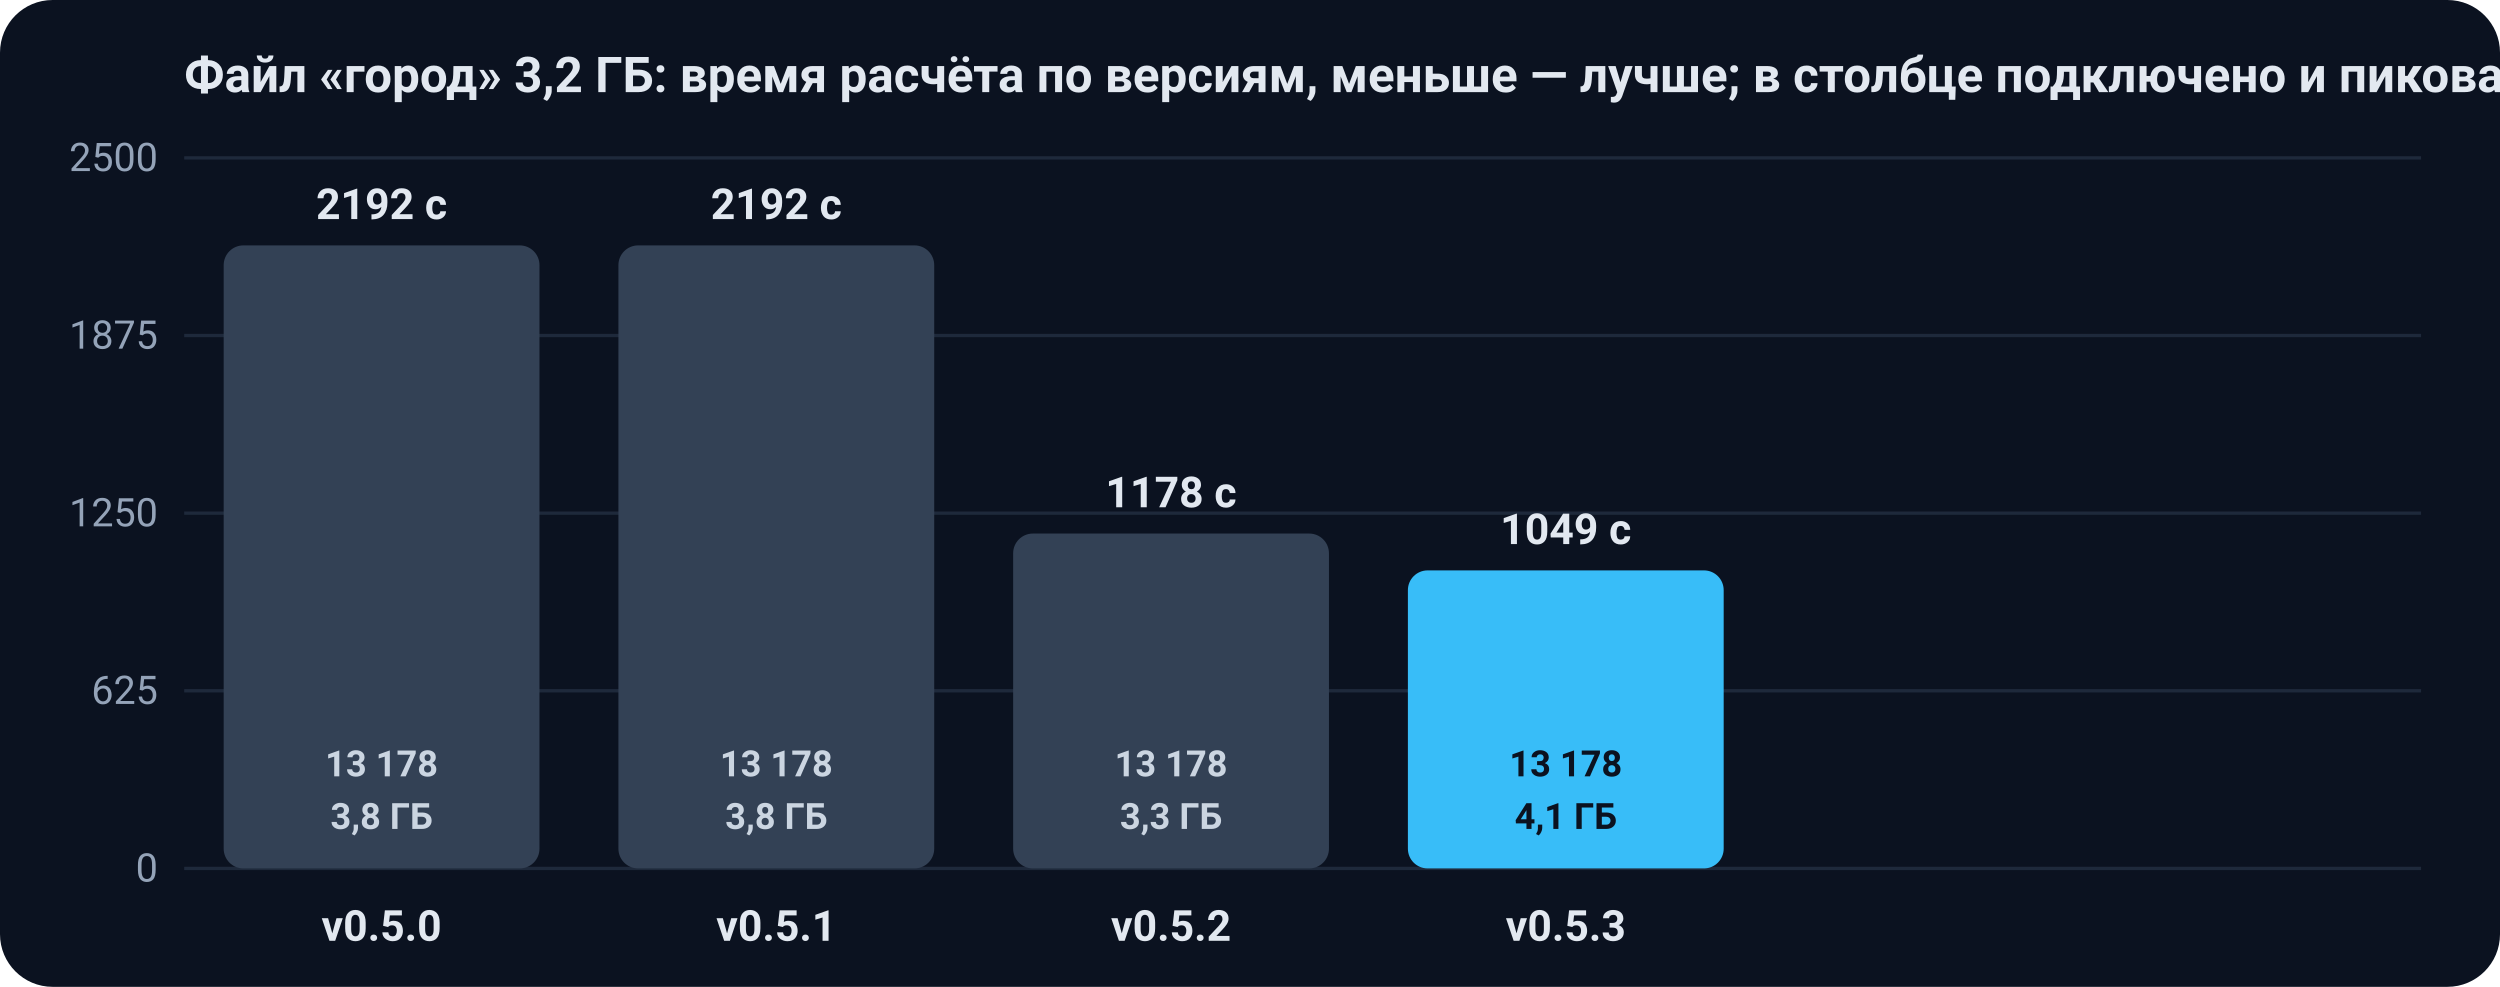
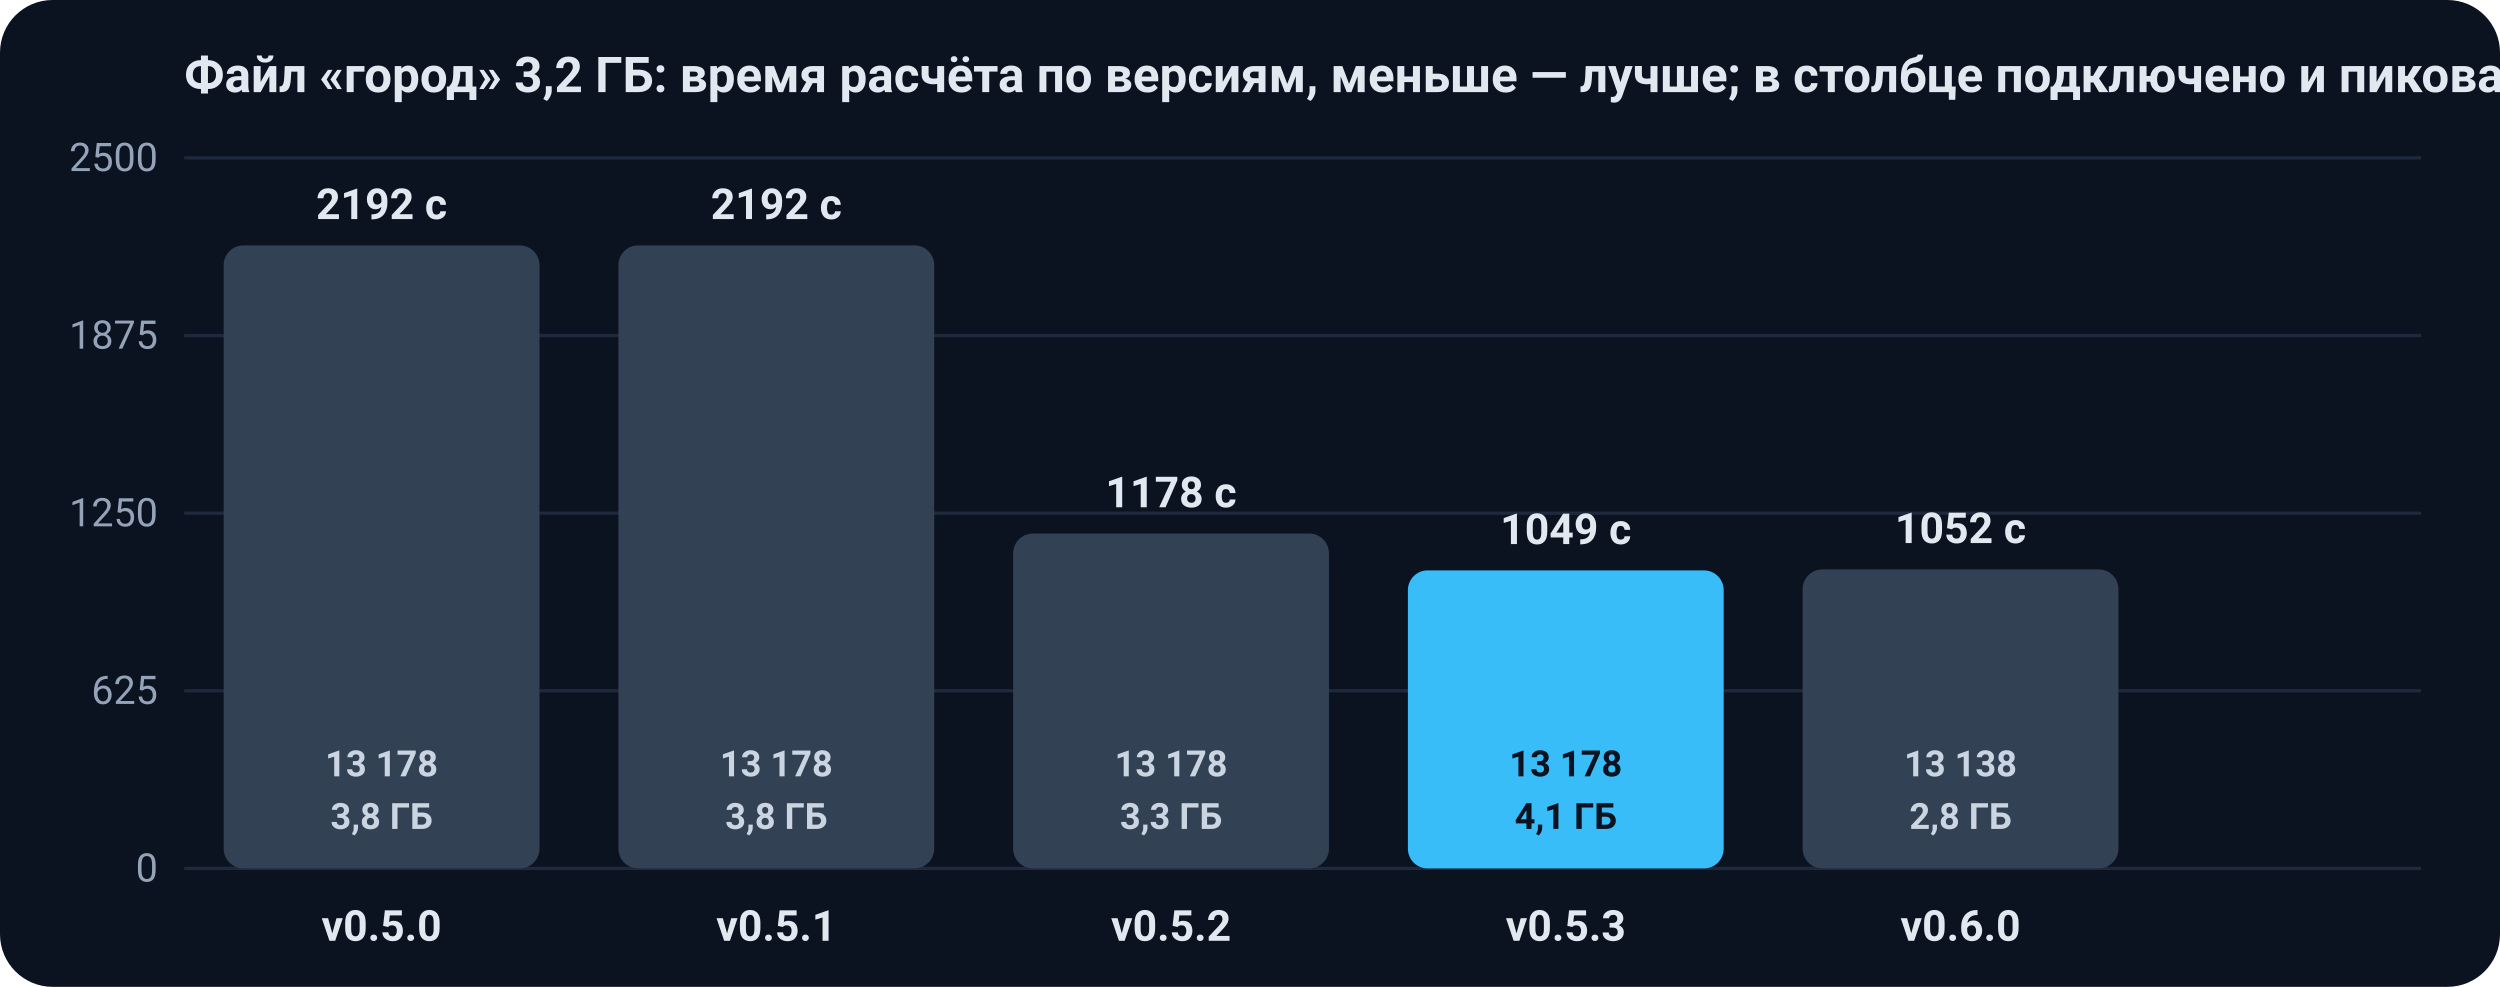
<svg xmlns="http://www.w3.org/2000/svg" viewBox="0 0 760 300" width="760" height="300" role="img" aria-label="Время расчёта файла «город» по версиям с правил 18.09.2026">
  <style>.a{font:12px -apple-system,Segoe UI,Roboto,Helvetica,Arial,sans-serif;fill:#94a3b8}.l{font:600 13px -apple-system,Segoe UI,Roboto,Helvetica,Arial,sans-serif;fill:#e2e8f0}.v{font:600 13px -apple-system,Segoe UI,Roboto,Helvetica,Arial,sans-serif;fill:#e2e8f0}.i{font:600 11px -apple-system,Segoe UI,Roboto,Helvetica,Arial,sans-serif}.h{font:600 15px -apple-system,Segoe UI,Roboto,Helvetica,Arial,sans-serif;fill:#e2e8f0}</style>
  <rect width="760" height="300" rx="16" fill="#0b1220" />
  <text x="56" y="28" class="h">Файл «город» 3,2 ГБ: время расчёта по версиям, меньше — лучше; в столбце подключено и пиковая память</text>
  <line x1="56" y1="48.0" x2="736" y2="48.0" stroke="#1e293b" />
  <text x="48" y="52.0" class="a" text-anchor="end">2500</text>
  <line x1="56" y1="102.0" x2="736" y2="102.0" stroke="#1e293b" />
  <text x="48" y="106.0" class="a" text-anchor="end">1875</text>
  <line x1="56" y1="156.0" x2="736" y2="156.0" stroke="#1e293b" />
  <text x="48" y="160.0" class="a" text-anchor="end">1250</text>
  <line x1="56" y1="210.0" x2="736" y2="210.0" stroke="#1e293b" />
  <text x="48" y="214.0" class="a" text-anchor="end">625</text>
  <line x1="56" y1="264.0" x2="736" y2="264.0" stroke="#1e293b" />
  <text x="48" y="268.0" class="a" text-anchor="end">0</text>
  <rect x="68.0" y="74.6" width="96.0" height="189.4" rx="6" fill="#334155" />
  <text x="116.0" y="66.6" class="v" text-anchor="middle">2192 с</text>
  <text x="116.0" y="236.0" class="i" fill="#cbd5e1" text-anchor="middle">13 178</text>
  <text x="116.0" y="252.0" class="i" fill="#cbd5e1" text-anchor="middle">3,8 ГБ</text>
  <text x="116.0" y="286.0" class="l" text-anchor="middle">v0.5.0</text>
  <rect x="188.0" y="74.6" width="96.0" height="189.4" rx="6" fill="#334155" />
  <text x="236.0" y="66.6" class="v" text-anchor="middle">2192 с</text>
  <text x="236.0" y="236.0" class="i" fill="#cbd5e1" text-anchor="middle">13 178</text>
  <text x="236.0" y="252.0" class="i" fill="#cbd5e1" text-anchor="middle">3,8 ГБ</text>
  <text x="236.0" y="286.0" class="l" text-anchor="middle">v0.5.1</text>
  <rect x="308.0" y="162.2" width="96.0" height="101.8" rx="6" fill="#334155" />
  <text x="356.0" y="154.2" class="v" text-anchor="middle">1178 с</text>
  <text x="356.0" y="236.0" class="i" fill="#cbd5e1" text-anchor="middle">13 178</text>
  <text x="356.0" y="252.0" class="i" fill="#cbd5e1" text-anchor="middle">3,3 ГБ</text>
  <text x="356.0" y="286.0" class="l" text-anchor="middle">v0.5.2</text>
  <rect x="428.0" y="173.4" width="96.0" height="90.6" rx="6" fill="#38bdf8" />
  <text x="476.0" y="165.4" class="v" text-anchor="middle">1049 с</text>
  <text x="476.0" y="236.0" class="i" fill="#0b1220" text-anchor="middle">13 178</text>
  <text x="476.0" y="252.0" class="i" fill="#0b1220" text-anchor="middle">4,1 ГБ</text>
  <text x="476.0" y="286.0" class="l" text-anchor="middle">v0.5.3</text>
+   <rect x="548.0" y="173.1" width="96.0" height="90.9" rx="6" fill="#334155" />
+   <text x="596.0" y="165.1" class="v" text-anchor="middle">1052 с</text>
+   <text x="596.0" y="236.0" class="i" fill="#cbd5e1" text-anchor="middle">13 138</text>
+   <text x="596.0" y="252.0" class="i" fill="#cbd5e1" text-anchor="middle">2,8 ГБ</text>
+   <text x="596.0" y="286.0" class="l" text-anchor="middle">v0.6.0</text>
</svg>
